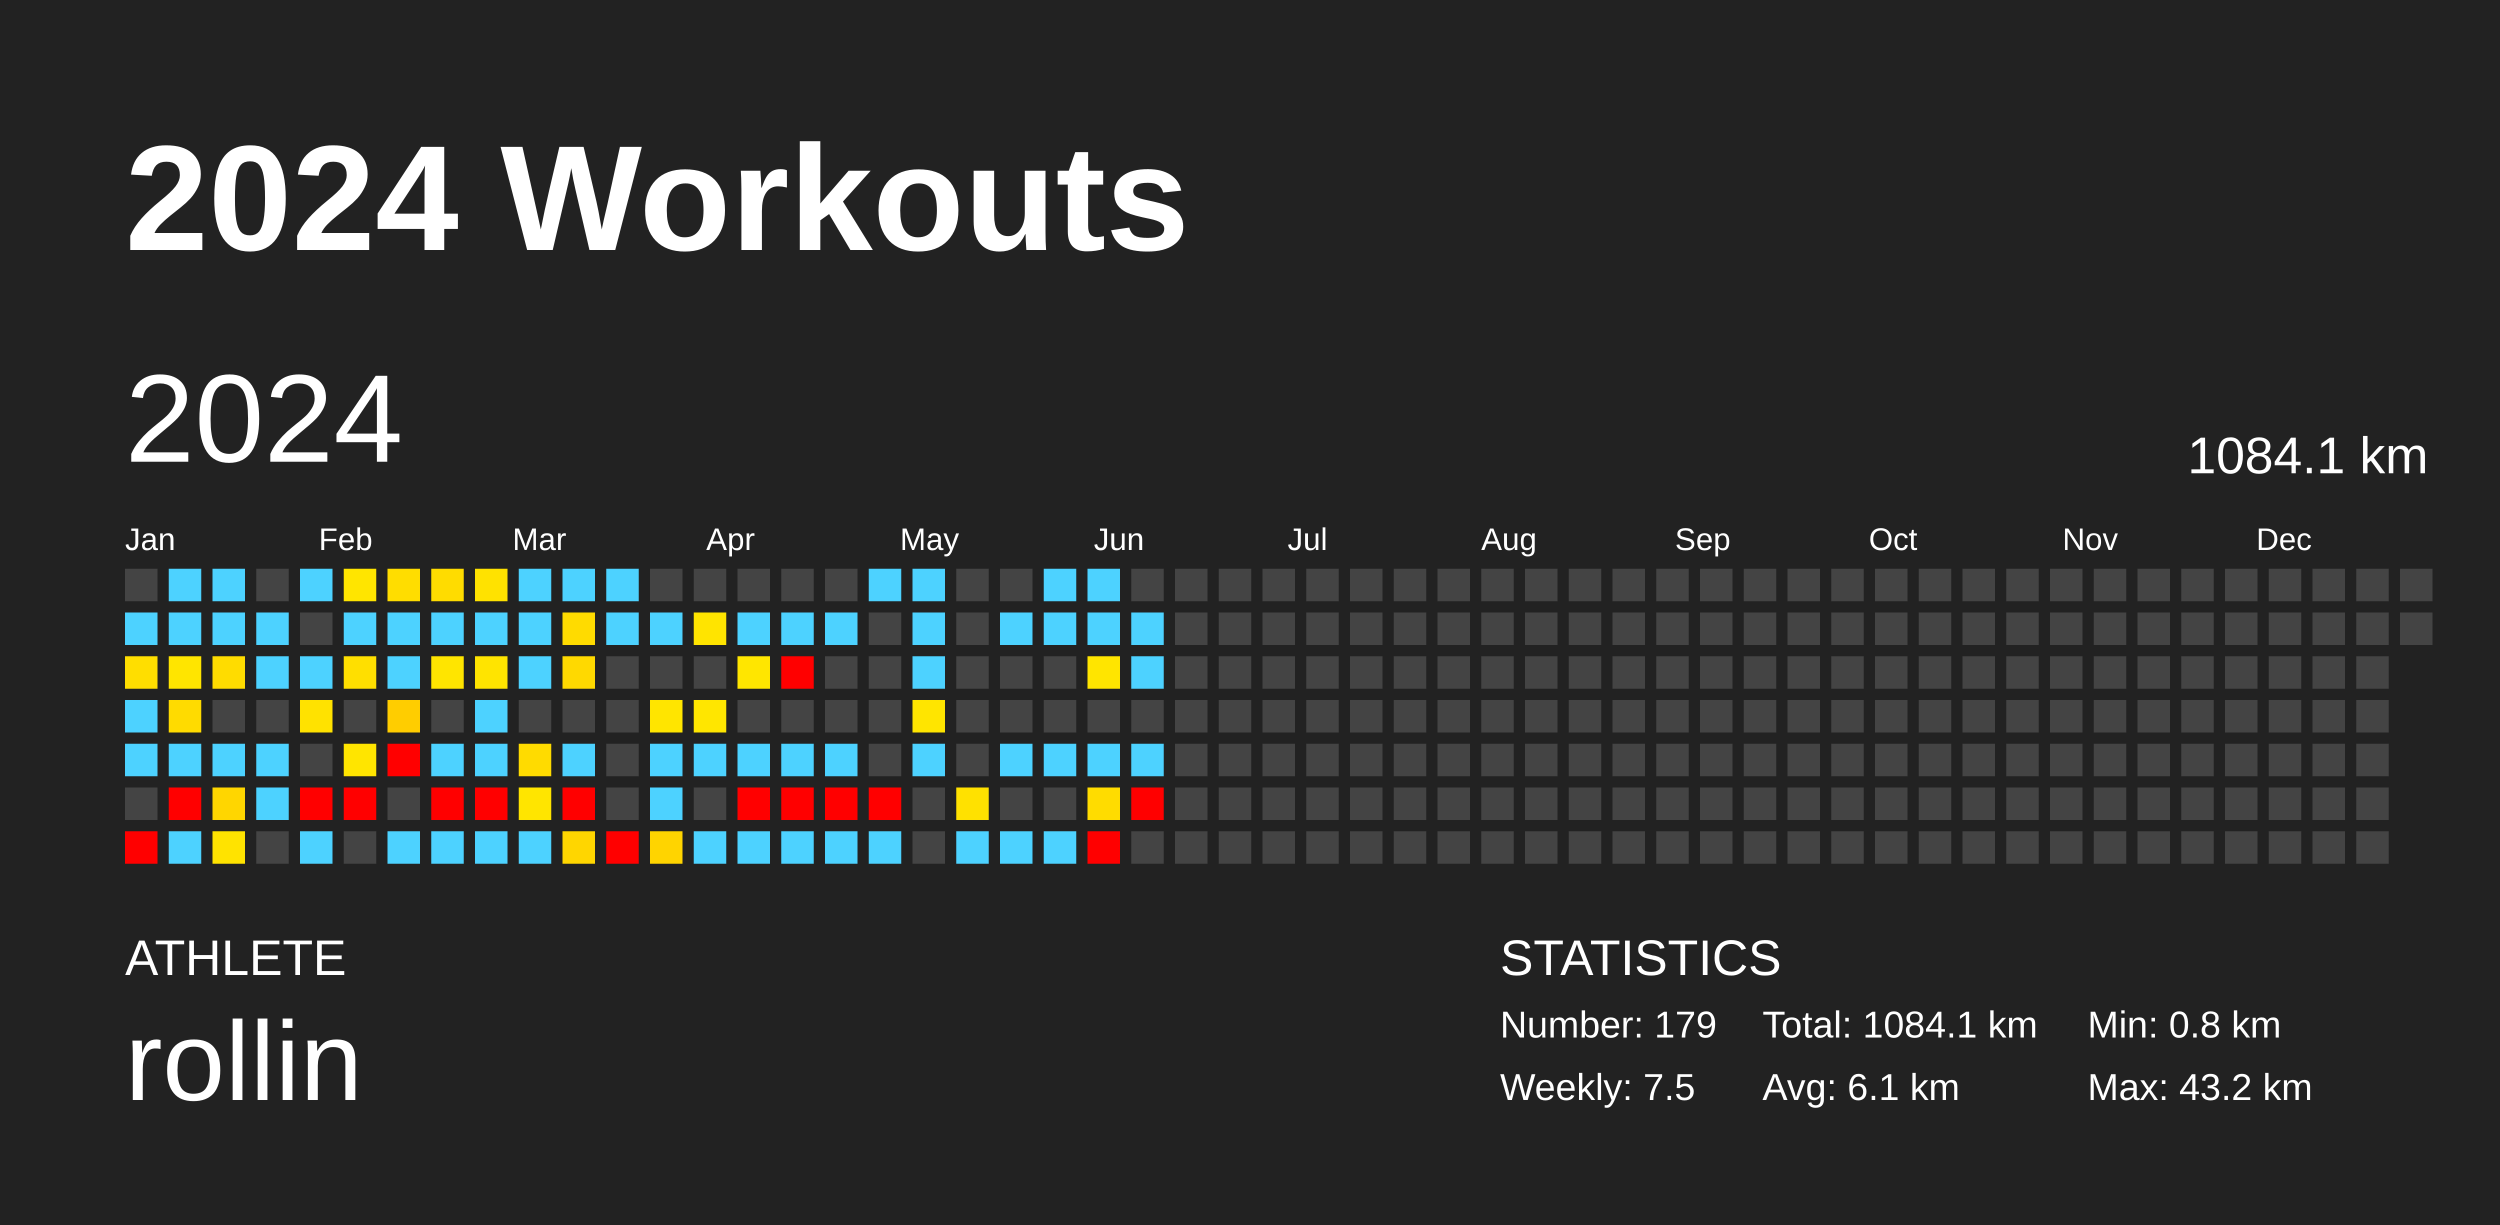
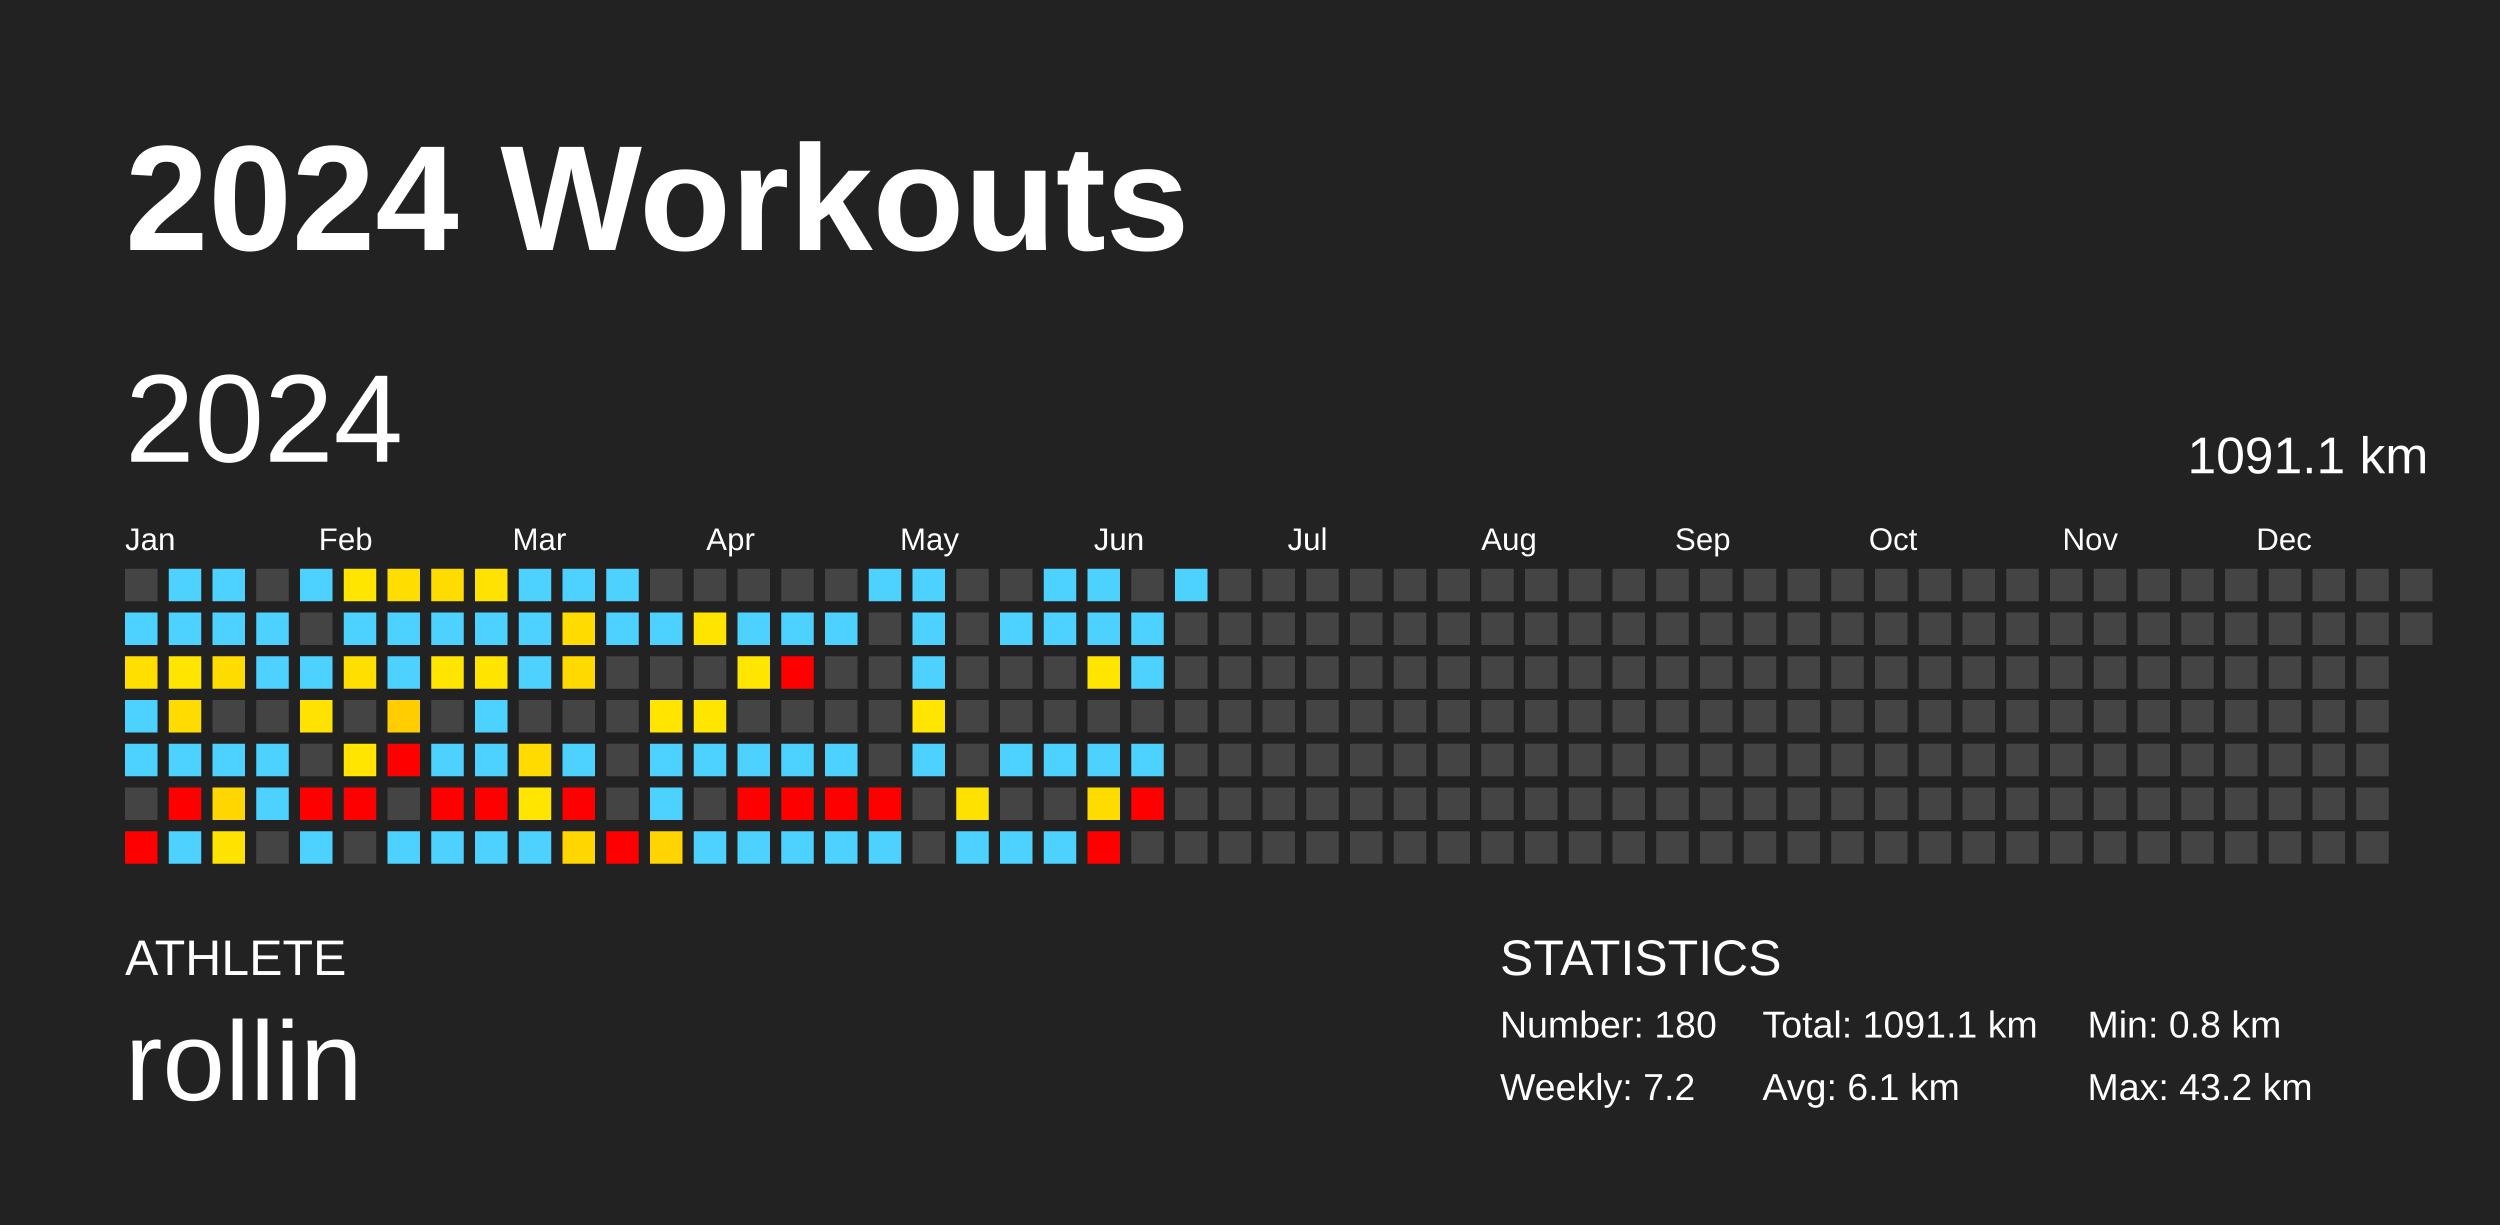
<svg xmlns="http://www.w3.org/2000/svg" baseProfile="full" height="98mm" version="1.1" viewBox="0,0,200,98" width="200mm">
  <defs />
  <rect fill="#222222" height="98" width="200" x="0" y="0" />
  <text fill="#FFFFFF" style="font-size:12px; font-family:Arial; font-weight:bold;" x="10" y="20">2024 Workouts</text>
  <text fill="#FFFFFF" style="font-size:4px; font-family:Arial" x="10" y="78">ATHLETE</text>
  <text fill="#FFFFFF" style="font-size:9px; font-family:Arial" x="10" y="88">rollin</text>
  <text fill="#FFFFFF" style="font-size:4px; font-family:Arial" x="120" y="78">STATISTICS</text>
-   <text fill="#FFFFFF" style="font-size:3px; font-family:Arial" x="120" y="83">Number: 179</text>
-   <text fill="#FFFFFF" style="font-size:3px; font-family:Arial" x="120" y="88">Weekly: 7.5</text>
-   <text fill="#FFFFFF" style="font-size:3px; font-family:Arial" x="141" y="83">Total: 1084.1 km</text>
+   <text fill="#FFFFFF" style="font-size:3px; font-family:Arial" x="120" y="83">Number: 180</text>
+   <text fill="#FFFFFF" style="font-size:3px; font-family:Arial" x="120" y="88">Weekly: 7.2</text>
+   <text fill="#FFFFFF" style="font-size:3px; font-family:Arial" x="141" y="83">Total: 1091.1 km</text>
  <text fill="#FFFFFF" style="font-size:3px; font-family:Arial" x="141" y="88">Avg: 6.1 km</text>
  <text fill="#FFFFFF" style="font-size:3px; font-family:Arial" x="167" y="83">Min: 0.8 km</text>
  <text fill="#FFFFFF" style="font-size:3px; font-family:Arial" x="167" y="88">Max: 43.2 km</text>
  <text dominant-baseline="hanging" fill="#FFFFFF" style="font-size:10.0px; font-family:Arial;" x="10" y="30">2024</text>
-   <text dominant-baseline="hanging" fill="#FFFFFF" style="font-size:4.125px; font-family:Arial;" x="175" y="35">1084.1 km</text>
+   <text dominant-baseline="hanging" fill="#FFFFFF" style="font-size:4.125px; font-family:Arial;" x="175" y="35">1091.1 km</text>
  <text fill="#FFFFFF" style="font-size:2.5px; font-family:Arial" x="10.0" y="44">Jan</text>
  <text fill="#FFFFFF" style="font-size:2.5px; font-family:Arial" x="25.5" y="44">Feb</text>
  <text fill="#FFFFFF" style="font-size:2.5px; font-family:Arial" x="41.0" y="44">Mar</text>
  <text fill="#FFFFFF" style="font-size:2.5px; font-family:Arial" x="56.5" y="44">Apr</text>
  <text fill="#FFFFFF" style="font-size:2.5px; font-family:Arial" x="72.0" y="44">May</text>
  <text fill="#FFFFFF" style="font-size:2.5px; font-family:Arial" x="87.5" y="44">Jun</text>
  <text fill="#FFFFFF" style="font-size:2.5px; font-family:Arial" x="103.0" y="44">Jul</text>
  <text fill="#FFFFFF" style="font-size:2.5px; font-family:Arial" x="118.5" y="44">Aug</text>
  <text fill="#FFFFFF" style="font-size:2.5px; font-family:Arial" x="134.0" y="44">Sep</text>
  <text fill="#FFFFFF" style="font-size:2.5px; font-family:Arial" x="149.5" y="44">Oct</text>
  <text fill="#FFFFFF" style="font-size:2.5px; font-family:Arial" x="165.0" y="44">Nov</text>
  <text fill="#FFFFFF" style="font-size:2.5px; font-family:Arial" x="180.5" y="44">Dec</text>
  <rect fill="#444444" height="2.6" width="2.6" x="10.0" y="45.5" />
  <rect fill="#4dd2ff" height="2.6" width="2.6" x="10.0" y="49.0" />
  <rect fill="#ffde00" height="2.6" width="2.6" x="10.0" y="52.5" />
  <rect fill="#4dd2ff" height="2.6" width="2.6" x="10.0" y="56.0" />
  <rect fill="#4dd2ff" height="2.6" width="2.6" x="10.0" y="59.5" />
  <rect fill="#444444" height="2.6" width="2.6" x="10.0" y="63.0" />
  <rect fill="red" height="2.6" width="2.6" x="10.0" y="66.5" />
  <rect fill="#4dd2ff" height="2.6" width="2.6" x="13.5" y="45.5" />
  <rect fill="#4dd2ff" height="2.6" width="2.6" x="13.5" y="49.0" />
  <rect fill="#ffe500" height="2.6" width="2.6" x="13.5" y="52.5" />
  <rect fill="#ffdb00" height="2.6" width="2.6" x="13.5" y="56.0" />
  <rect fill="#4dd2ff" height="2.6" width="2.6" x="13.5" y="59.5" />
  <rect fill="red" height="2.6" width="2.6" x="13.5" y="63.0" />
  <rect fill="#4dd2ff" height="2.6" width="2.6" x="13.5" y="66.5" />
  <rect fill="#4dd2ff" height="2.6" width="2.6" x="17.0" y="45.5" />
  <rect fill="#4dd2ff" height="2.6" width="2.6" x="17.0" y="49.0" />
  <rect fill="#ffdc00" height="2.6" width="2.6" x="17.0" y="52.5" />
  <rect fill="#444444" height="2.6" width="2.6" x="17.0" y="56.0" />
  <rect fill="#4dd2ff" height="2.6" width="2.6" x="17.0" y="59.5" />
  <rect fill="#ffd600" height="2.6" width="2.6" x="17.0" y="63.0" />
  <rect fill="#ffe300" height="2.6" width="2.6" x="17.0" y="66.5" />
  <rect fill="#444444" height="2.6" width="2.6" x="20.5" y="45.5" />
  <rect fill="#4dd2ff" height="2.6" width="2.6" x="20.5" y="49.0" />
  <rect fill="#4dd2ff" height="2.6" width="2.6" x="20.5" y="52.5" />
  <rect fill="#444444" height="2.6" width="2.6" x="20.5" y="56.0" />
  <rect fill="#4dd2ff" height="2.6" width="2.6" x="20.5" y="59.5" />
  <rect fill="#4dd2ff" height="2.6" width="2.6" x="20.5" y="63.0" />
  <rect fill="#444444" height="2.6" width="2.6" x="20.5" y="66.5" />
  <rect fill="#4dd2ff" height="2.6" width="2.6" x="24.0" y="45.5" />
  <rect fill="#444444" height="2.6" width="2.6" x="24.0" y="49.0" />
  <rect fill="#4dd2ff" height="2.6" width="2.6" x="24.0" y="52.5" />
  <rect fill="#ffe200" height="2.6" width="2.6" x="24.0" y="56.0" />
  <rect fill="#444444" height="2.6" width="2.6" x="24.0" y="59.5" />
  <rect fill="red" height="2.6" width="2.6" x="24.0" y="63.0" />
  <rect fill="#4dd2ff" height="2.6" width="2.6" x="24.0" y="66.5" />
  <rect fill="#ffe500" height="2.6" width="2.6" x="27.5" y="45.5" />
  <rect fill="#4dd2ff" height="2.6" width="2.6" x="27.5" y="49.0" />
  <rect fill="#ffdf00" height="2.6" width="2.6" x="27.5" y="52.5" />
  <rect fill="#444444" height="2.6" width="2.6" x="27.5" y="56.0" />
  <rect fill="#ffe500" height="2.6" width="2.6" x="27.5" y="59.5" />
  <rect fill="red" height="2.6" width="2.6" x="27.5" y="63.0" />
  <rect fill="#444444" height="2.6" width="2.6" x="27.5" y="66.5" />
  <rect fill="#ffdd00" height="2.6" width="2.6" x="31.0" y="45.5" />
  <rect fill="#4dd2ff" height="2.6" width="2.6" x="31.0" y="49.0" />
  <rect fill="#4dd2ff" height="2.6" width="2.6" x="31.0" y="52.5" />
  <rect fill="#ffcd00" height="2.6" width="2.6" x="31.0" y="56.0" />
  <rect fill="red" height="2.6" width="2.6" x="31.0" y="59.5" />
  <rect fill="#444444" height="2.6" width="2.6" x="31.0" y="63.0" />
  <rect fill="#4dd2ff" height="2.6" width="2.6" x="31.0" y="66.5" />
  <rect fill="#ffdc00" height="2.6" width="2.6" x="34.5" y="45.5" />
  <rect fill="#4dd2ff" height="2.6" width="2.6" x="34.5" y="49.0" />
  <rect fill="#ffe500" height="2.6" width="2.6" x="34.5" y="52.5" />
  <rect fill="#444444" height="2.6" width="2.6" x="34.5" y="56.0" />
  <rect fill="#4dd2ff" height="2.6" width="2.6" x="34.5" y="59.5" />
  <rect fill="red" height="2.6" width="2.6" x="34.5" y="63.0" />
  <rect fill="#4dd2ff" height="2.6" width="2.6" x="34.5" y="66.5" />
  <rect fill="#ffe200" height="2.6" width="2.6" x="38.0" y="45.5" />
  <rect fill="#4dd2ff" height="2.6" width="2.6" x="38.0" y="49.0" />
  <rect fill="#ffe400" height="2.6" width="2.6" x="38.0" y="52.5" />
  <rect fill="#4dd2ff" height="2.6" width="2.6" x="38.0" y="56.0" />
  <rect fill="#4dd2ff" height="2.6" width="2.6" x="38.0" y="59.5" />
  <rect fill="red" height="2.6" width="2.6" x="38.0" y="63.0" />
  <rect fill="#4dd2ff" height="2.6" width="2.6" x="38.0" y="66.5" />
  <rect fill="#4dd2ff" height="2.6" width="2.6" x="41.5" y="45.5" />
  <rect fill="#4dd2ff" height="2.6" width="2.6" x="41.5" y="49.0" />
  <rect fill="#4dd2ff" height="2.6" width="2.6" x="41.5" y="52.5" />
  <rect fill="#444444" height="2.6" width="2.6" x="41.5" y="56.0" />
  <rect fill="#ffdb00" height="2.6" width="2.6" x="41.5" y="59.5" />
  <rect fill="#ffe500" height="2.6" width="2.6" x="41.5" y="63.0" />
  <rect fill="#4dd2ff" height="2.6" width="2.6" x="41.5" y="66.5" />
  <rect fill="#4dd2ff" height="2.6" width="2.6" x="45.0" y="45.5" />
  <rect fill="#ffdb00" height="2.6" width="2.6" x="45.0" y="49.0" />
  <rect fill="#ffd900" height="2.6" width="2.6" x="45.0" y="52.5" />
  <rect fill="#444444" height="2.6" width="2.6" x="45.0" y="56.0" />
  <rect fill="#4dd2ff" height="2.6" width="2.6" x="45.0" y="59.5" />
  <rect fill="red" height="2.6" width="2.6" x="45.0" y="63.0" />
  <rect fill="#ffd600" height="2.6" width="2.6" x="45.0" y="66.5" />
  <rect fill="#4dd2ff" height="2.6" width="2.6" x="48.5" y="45.5" />
  <rect fill="#4dd2ff" height="2.6" width="2.6" x="48.5" y="49.0" />
  <rect fill="#444444" height="2.6" width="2.6" x="48.5" y="52.5" />
  <rect fill="#444444" height="2.6" width="2.6" x="48.5" y="56.0" />
  <rect fill="#444444" height="2.6" width="2.6" x="48.5" y="59.5" />
  <rect fill="#444444" height="2.6" width="2.6" x="48.5" y="63.0" />
  <rect fill="red" height="2.6" width="2.6" x="48.5" y="66.5" />
  <rect fill="#444444" height="2.6" width="2.6" x="52.0" y="45.5" />
  <rect fill="#4dd2ff" height="2.6" width="2.6" x="52.0" y="49.0" />
  <rect fill="#444444" height="2.6" width="2.6" x="52.0" y="52.5" />
  <rect fill="#ffe500" height="2.6" width="2.6" x="52.0" y="56.0" />
  <rect fill="#4dd2ff" height="2.6" width="2.6" x="52.0" y="59.5" />
  <rect fill="#4dd2ff" height="2.6" width="2.6" x="52.0" y="63.0" />
  <rect fill="#ffd400" height="2.6" width="2.6" x="52.0" y="66.5" />
  <rect fill="#444444" height="2.6" width="2.6" x="55.5" y="45.5" />
  <rect fill="#ffe400" height="2.6" width="2.6" x="55.5" y="49.0" />
  <rect fill="#444444" height="2.6" width="2.6" x="55.5" y="52.5" />
  <rect fill="#ffe600" height="2.6" width="2.6" x="55.5" y="56.0" />
  <rect fill="#4dd2ff" height="2.6" width="2.6" x="55.5" y="59.5" />
  <rect fill="#444444" height="2.6" width="2.6" x="55.5" y="63.0" />
  <rect fill="#4dd2ff" height="2.6" width="2.6" x="55.5" y="66.5" />
  <rect fill="#444444" height="2.6" width="2.6" x="59.0" y="45.5" />
  <rect fill="#4dd2ff" height="2.6" width="2.6" x="59.0" y="49.0" />
  <rect fill="#ffe600" height="2.6" width="2.6" x="59.0" y="52.5" />
  <rect fill="#444444" height="2.6" width="2.6" x="59.0" y="56.0" />
  <rect fill="#4dd2ff" height="2.6" width="2.6" x="59.0" y="59.5" />
  <rect fill="red" height="2.6" width="2.6" x="59.0" y="63.0" />
  <rect fill="#4dd2ff" height="2.6" width="2.6" x="59.0" y="66.5" />
  <rect fill="#444444" height="2.6" width="2.6" x="62.5" y="45.5" />
  <rect fill="#4dd2ff" height="2.6" width="2.6" x="62.5" y="49.0" />
  <rect fill="red" height="2.6" width="2.6" x="62.5" y="52.5" />
  <rect fill="#444444" height="2.6" width="2.6" x="62.5" y="56.0" />
  <rect fill="#4dd2ff" height="2.6" width="2.6" x="62.5" y="59.5" />
  <rect fill="red" height="2.6" width="2.6" x="62.5" y="63.0" />
  <rect fill="#4dd2ff" height="2.6" width="2.6" x="62.5" y="66.5" />
  <rect fill="#444444" height="2.6" width="2.6" x="66.0" y="45.5" />
  <rect fill="#4dd2ff" height="2.6" width="2.6" x="66.0" y="49.0" />
  <rect fill="#444444" height="2.6" width="2.6" x="66.0" y="52.5" />
  <rect fill="#444444" height="2.6" width="2.6" x="66.0" y="56.0" />
  <rect fill="#4dd2ff" height="2.6" width="2.6" x="66.0" y="59.5" />
  <rect fill="red" height="2.6" width="2.6" x="66.0" y="63.0" />
  <rect fill="#4dd2ff" height="2.6" width="2.6" x="66.0" y="66.5" />
  <rect fill="#4dd2ff" height="2.6" width="2.6" x="69.5" y="45.5" />
  <rect fill="#444444" height="2.6" width="2.6" x="69.5" y="49.0" />
  <rect fill="#444444" height="2.6" width="2.6" x="69.5" y="52.5" />
  <rect fill="#444444" height="2.6" width="2.6" x="69.5" y="56.0" />
  <rect fill="#444444" height="2.6" width="2.6" x="69.5" y="59.5" />
  <rect fill="red" height="2.6" width="2.6" x="69.5" y="63.0" />
  <rect fill="#4dd2ff" height="2.6" width="2.6" x="69.5" y="66.5" />
  <rect fill="#4dd2ff" height="2.6" width="2.6" x="73.0" y="45.5" />
  <rect fill="#4dd2ff" height="2.6" width="2.6" x="73.0" y="49.0" />
  <rect fill="#4dd2ff" height="2.6" width="2.6" x="73.0" y="52.5" />
  <rect fill="#ffe500" height="2.6" width="2.6" x="73.0" y="56.0" />
  <rect fill="#4dd2ff" height="2.6" width="2.6" x="73.0" y="59.5" />
  <rect fill="#444444" height="2.6" width="2.6" x="73.0" y="63.0" />
  <rect fill="#444444" height="2.6" width="2.6" x="73.0" y="66.5" />
  <rect fill="#444444" height="2.6" width="2.6" x="76.5" y="45.5" />
  <rect fill="#444444" height="2.6" width="2.6" x="76.5" y="49.0" />
  <rect fill="#444444" height="2.6" width="2.6" x="76.5" y="52.5" />
  <rect fill="#444444" height="2.6" width="2.6" x="76.5" y="56.0" />
  <rect fill="#444444" height="2.6" width="2.6" x="76.5" y="59.5" />
  <rect fill="#ffe100" height="2.6" width="2.6" x="76.5" y="63.0" />
  <rect fill="#4dd2ff" height="2.6" width="2.6" x="76.5" y="66.5" />
  <rect fill="#444444" height="2.6" width="2.6" x="80.0" y="45.5" />
  <rect fill="#4dd2ff" height="2.6" width="2.6" x="80.0" y="49.0" />
  <rect fill="#444444" height="2.6" width="2.6" x="80.0" y="52.5" />
  <rect fill="#444444" height="2.6" width="2.6" x="80.0" y="56.0" />
  <rect fill="#4dd2ff" height="2.6" width="2.6" x="80.0" y="59.5" />
  <rect fill="#444444" height="2.6" width="2.6" x="80.0" y="63.0" />
  <rect fill="#4dd2ff" height="2.6" width="2.6" x="80.0" y="66.5" />
  <rect fill="#4dd2ff" height="2.6" width="2.6" x="83.5" y="45.5" />
  <rect fill="#4dd2ff" height="2.6" width="2.6" x="83.5" y="49.0" />
  <rect fill="#444444" height="2.6" width="2.6" x="83.5" y="52.5" />
  <rect fill="#444444" height="2.6" width="2.6" x="83.5" y="56.0" />
  <rect fill="#4dd2ff" height="2.6" width="2.6" x="83.5" y="59.5" />
  <rect fill="#444444" height="2.6" width="2.6" x="83.5" y="63.0" />
  <rect fill="#4dd2ff" height="2.6" width="2.6" x="83.5" y="66.5" />
  <rect fill="#4dd2ff" height="2.6" width="2.6" x="87.0" y="45.5" />
  <rect fill="#4dd2ff" height="2.6" width="2.6" x="87.0" y="49.0" />
  <rect fill="#ffe500" height="2.6" width="2.6" x="87.0" y="52.5" />
  <rect fill="#444444" height="2.6" width="2.6" x="87.0" y="56.0" />
  <rect fill="#4dd2ff" height="2.6" width="2.6" x="87.0" y="59.5" />
  <rect fill="#ffdc00" height="2.6" width="2.6" x="87.0" y="63.0" />
  <rect fill="red" height="2.6" width="2.6" x="87.0" y="66.5" />
  <rect fill="#444444" height="2.6" width="2.6" x="90.5" y="45.5" />
  <rect fill="#4dd2ff" height="2.6" width="2.6" x="90.5" y="49.0" />
  <rect fill="#4dd2ff" height="2.6" width="2.6" x="90.5" y="52.5" />
  <rect fill="#444444" height="2.6" width="2.6" x="90.5" y="56.0" />
  <rect fill="#4dd2ff" height="2.6" width="2.6" x="90.5" y="59.5" />
  <rect fill="red" height="2.6" width="2.6" x="90.5" y="63.0" />
  <rect fill="#444444" height="2.6" width="2.6" x="90.5" y="66.5" />
-   <rect fill="#444444" height="2.6" width="2.6" x="94.0" y="45.5" />
+   <rect fill="#4dd2ff" height="2.6" width="2.6" x="94.0" y="45.5" />
  <rect fill="#444444" height="2.6" width="2.6" x="94.0" y="49.0" />
  <rect fill="#444444" height="2.6" width="2.6" x="94.0" y="52.5" />
  <rect fill="#444444" height="2.6" width="2.6" x="94.0" y="56.0" />
  <rect fill="#444444" height="2.6" width="2.6" x="94.0" y="59.5" />
  <rect fill="#444444" height="2.6" width="2.6" x="94.0" y="63.0" />
  <rect fill="#444444" height="2.6" width="2.6" x="94.0" y="66.5" />
  <rect fill="#444444" height="2.6" width="2.6" x="97.5" y="45.5" />
  <rect fill="#444444" height="2.6" width="2.6" x="97.5" y="49.0" />
  <rect fill="#444444" height="2.6" width="2.6" x="97.5" y="52.5" />
  <rect fill="#444444" height="2.6" width="2.6" x="97.5" y="56.0" />
  <rect fill="#444444" height="2.6" width="2.6" x="97.5" y="59.5" />
  <rect fill="#444444" height="2.6" width="2.6" x="97.5" y="63.0" />
  <rect fill="#444444" height="2.6" width="2.6" x="97.5" y="66.5" />
  <rect fill="#444444" height="2.6" width="2.6" x="101.0" y="45.5" />
  <rect fill="#444444" height="2.6" width="2.6" x="101.0" y="49.0" />
  <rect fill="#444444" height="2.6" width="2.6" x="101.0" y="52.5" />
  <rect fill="#444444" height="2.6" width="2.6" x="101.0" y="56.0" />
  <rect fill="#444444" height="2.6" width="2.6" x="101.0" y="59.5" />
  <rect fill="#444444" height="2.6" width="2.6" x="101.0" y="63.0" />
  <rect fill="#444444" height="2.6" width="2.6" x="101.0" y="66.5" />
  <rect fill="#444444" height="2.6" width="2.6" x="104.5" y="45.5" />
  <rect fill="#444444" height="2.6" width="2.6" x="104.5" y="49.0" />
  <rect fill="#444444" height="2.6" width="2.6" x="104.5" y="52.5" />
  <rect fill="#444444" height="2.6" width="2.6" x="104.5" y="56.0" />
  <rect fill="#444444" height="2.6" width="2.6" x="104.5" y="59.5" />
  <rect fill="#444444" height="2.6" width="2.6" x="104.5" y="63.0" />
  <rect fill="#444444" height="2.6" width="2.6" x="104.5" y="66.5" />
  <rect fill="#444444" height="2.6" width="2.6" x="108.0" y="45.5" />
  <rect fill="#444444" height="2.6" width="2.6" x="108.0" y="49.0" />
  <rect fill="#444444" height="2.6" width="2.6" x="108.0" y="52.5" />
  <rect fill="#444444" height="2.6" width="2.6" x="108.0" y="56.0" />
  <rect fill="#444444" height="2.6" width="2.6" x="108.0" y="59.5" />
  <rect fill="#444444" height="2.6" width="2.6" x="108.0" y="63.0" />
  <rect fill="#444444" height="2.6" width="2.6" x="108.0" y="66.5" />
  <rect fill="#444444" height="2.6" width="2.6" x="111.5" y="45.5" />
  <rect fill="#444444" height="2.6" width="2.6" x="111.5" y="49.0" />
  <rect fill="#444444" height="2.6" width="2.6" x="111.5" y="52.5" />
  <rect fill="#444444" height="2.6" width="2.6" x="111.5" y="56.0" />
  <rect fill="#444444" height="2.6" width="2.6" x="111.5" y="59.5" />
  <rect fill="#444444" height="2.6" width="2.6" x="111.5" y="63.0" />
  <rect fill="#444444" height="2.6" width="2.6" x="111.5" y="66.5" />
  <rect fill="#444444" height="2.6" width="2.6" x="115.0" y="45.5" />
  <rect fill="#444444" height="2.6" width="2.6" x="115.0" y="49.0" />
  <rect fill="#444444" height="2.6" width="2.6" x="115.0" y="52.5" />
  <rect fill="#444444" height="2.6" width="2.6" x="115.0" y="56.0" />
  <rect fill="#444444" height="2.6" width="2.6" x="115.0" y="59.5" />
  <rect fill="#444444" height="2.6" width="2.6" x="115.0" y="63.0" />
  <rect fill="#444444" height="2.6" width="2.6" x="115.0" y="66.5" />
  <rect fill="#444444" height="2.6" width="2.6" x="118.5" y="45.5" />
  <rect fill="#444444" height="2.6" width="2.6" x="118.5" y="49.0" />
  <rect fill="#444444" height="2.6" width="2.6" x="118.5" y="52.5" />
  <rect fill="#444444" height="2.6" width="2.6" x="118.5" y="56.0" />
  <rect fill="#444444" height="2.6" width="2.6" x="118.5" y="59.5" />
  <rect fill="#444444" height="2.6" width="2.6" x="118.5" y="63.0" />
  <rect fill="#444444" height="2.6" width="2.6" x="118.5" y="66.5" />
  <rect fill="#444444" height="2.6" width="2.6" x="122.0" y="45.5" />
  <rect fill="#444444" height="2.6" width="2.6" x="122.0" y="49.0" />
  <rect fill="#444444" height="2.6" width="2.6" x="122.0" y="52.5" />
  <rect fill="#444444" height="2.6" width="2.6" x="122.0" y="56.0" />
  <rect fill="#444444" height="2.6" width="2.6" x="122.0" y="59.5" />
  <rect fill="#444444" height="2.6" width="2.6" x="122.0" y="63.0" />
  <rect fill="#444444" height="2.6" width="2.6" x="122.0" y="66.5" />
  <rect fill="#444444" height="2.6" width="2.6" x="125.5" y="45.5" />
  <rect fill="#444444" height="2.6" width="2.6" x="125.5" y="49.0" />
  <rect fill="#444444" height="2.6" width="2.6" x="125.5" y="52.5" />
  <rect fill="#444444" height="2.6" width="2.6" x="125.5" y="56.0" />
  <rect fill="#444444" height="2.6" width="2.6" x="125.5" y="59.5" />
  <rect fill="#444444" height="2.6" width="2.6" x="125.5" y="63.0" />
  <rect fill="#444444" height="2.6" width="2.6" x="125.5" y="66.5" />
  <rect fill="#444444" height="2.6" width="2.6" x="129.0" y="45.5" />
  <rect fill="#444444" height="2.6" width="2.6" x="129.0" y="49.0" />
  <rect fill="#444444" height="2.6" width="2.6" x="129.0" y="52.5" />
  <rect fill="#444444" height="2.6" width="2.6" x="129.0" y="56.0" />
  <rect fill="#444444" height="2.6" width="2.6" x="129.0" y="59.5" />
  <rect fill="#444444" height="2.6" width="2.6" x="129.0" y="63.0" />
  <rect fill="#444444" height="2.6" width="2.6" x="129.0" y="66.5" />
  <rect fill="#444444" height="2.6" width="2.6" x="132.5" y="45.5" />
  <rect fill="#444444" height="2.6" width="2.6" x="132.5" y="49.0" />
  <rect fill="#444444" height="2.6" width="2.6" x="132.5" y="52.5" />
  <rect fill="#444444" height="2.6" width="2.6" x="132.5" y="56.0" />
  <rect fill="#444444" height="2.6" width="2.6" x="132.5" y="59.5" />
  <rect fill="#444444" height="2.6" width="2.6" x="132.5" y="63.0" />
  <rect fill="#444444" height="2.6" width="2.6" x="132.5" y="66.5" />
  <rect fill="#444444" height="2.6" width="2.6" x="136.0" y="45.5" />
  <rect fill="#444444" height="2.6" width="2.6" x="136.0" y="49.0" />
  <rect fill="#444444" height="2.6" width="2.6" x="136.0" y="52.5" />
  <rect fill="#444444" height="2.6" width="2.6" x="136.0" y="56.0" />
  <rect fill="#444444" height="2.6" width="2.6" x="136.0" y="59.5" />
  <rect fill="#444444" height="2.6" width="2.6" x="136.0" y="63.0" />
  <rect fill="#444444" height="2.6" width="2.6" x="136.0" y="66.5" />
  <rect fill="#444444" height="2.6" width="2.6" x="139.5" y="45.5" />
  <rect fill="#444444" height="2.6" width="2.6" x="139.5" y="49.0" />
  <rect fill="#444444" height="2.6" width="2.6" x="139.5" y="52.5" />
  <rect fill="#444444" height="2.6" width="2.6" x="139.5" y="56.0" />
  <rect fill="#444444" height="2.6" width="2.6" x="139.5" y="59.5" />
  <rect fill="#444444" height="2.6" width="2.6" x="139.5" y="63.0" />
  <rect fill="#444444" height="2.6" width="2.6" x="139.5" y="66.5" />
  <rect fill="#444444" height="2.6" width="2.6" x="143.0" y="45.5" />
  <rect fill="#444444" height="2.6" width="2.6" x="143.0" y="49.0" />
  <rect fill="#444444" height="2.6" width="2.6" x="143.0" y="52.5" />
  <rect fill="#444444" height="2.6" width="2.6" x="143.0" y="56.0" />
  <rect fill="#444444" height="2.6" width="2.6" x="143.0" y="59.5" />
  <rect fill="#444444" height="2.6" width="2.6" x="143.0" y="63.0" />
  <rect fill="#444444" height="2.6" width="2.6" x="143.0" y="66.5" />
  <rect fill="#444444" height="2.6" width="2.6" x="146.5" y="45.5" />
  <rect fill="#444444" height="2.6" width="2.6" x="146.5" y="49.0" />
  <rect fill="#444444" height="2.6" width="2.6" x="146.5" y="52.5" />
  <rect fill="#444444" height="2.6" width="2.6" x="146.5" y="56.0" />
  <rect fill="#444444" height="2.6" width="2.6" x="146.5" y="59.5" />
  <rect fill="#444444" height="2.6" width="2.6" x="146.5" y="63.0" />
  <rect fill="#444444" height="2.6" width="2.6" x="146.5" y="66.5" />
  <rect fill="#444444" height="2.6" width="2.6" x="150.0" y="45.5" />
  <rect fill="#444444" height="2.6" width="2.6" x="150.0" y="49.0" />
  <rect fill="#444444" height="2.6" width="2.6" x="150.0" y="52.5" />
  <rect fill="#444444" height="2.6" width="2.6" x="150.0" y="56.0" />
  <rect fill="#444444" height="2.6" width="2.6" x="150.0" y="59.5" />
  <rect fill="#444444" height="2.6" width="2.6" x="150.0" y="63.0" />
  <rect fill="#444444" height="2.6" width="2.6" x="150.0" y="66.5" />
  <rect fill="#444444" height="2.6" width="2.6" x="153.5" y="45.5" />
  <rect fill="#444444" height="2.6" width="2.6" x="153.5" y="49.0" />
  <rect fill="#444444" height="2.6" width="2.6" x="153.5" y="52.5" />
  <rect fill="#444444" height="2.6" width="2.6" x="153.5" y="56.0" />
  <rect fill="#444444" height="2.6" width="2.6" x="153.5" y="59.5" />
  <rect fill="#444444" height="2.6" width="2.6" x="153.5" y="63.0" />
  <rect fill="#444444" height="2.6" width="2.6" x="153.5" y="66.5" />
  <rect fill="#444444" height="2.6" width="2.6" x="157.0" y="45.5" />
  <rect fill="#444444" height="2.6" width="2.6" x="157.0" y="49.0" />
  <rect fill="#444444" height="2.6" width="2.6" x="157.0" y="52.5" />
  <rect fill="#444444" height="2.6" width="2.6" x="157.0" y="56.0" />
  <rect fill="#444444" height="2.6" width="2.6" x="157.0" y="59.5" />
  <rect fill="#444444" height="2.6" width="2.6" x="157.0" y="63.0" />
  <rect fill="#444444" height="2.6" width="2.6" x="157.0" y="66.5" />
  <rect fill="#444444" height="2.6" width="2.6" x="160.5" y="45.5" />
  <rect fill="#444444" height="2.6" width="2.6" x="160.5" y="49.0" />
  <rect fill="#444444" height="2.6" width="2.6" x="160.5" y="52.5" />
  <rect fill="#444444" height="2.6" width="2.6" x="160.5" y="56.0" />
  <rect fill="#444444" height="2.6" width="2.6" x="160.5" y="59.5" />
  <rect fill="#444444" height="2.6" width="2.6" x="160.5" y="63.0" />
  <rect fill="#444444" height="2.6" width="2.6" x="160.5" y="66.5" />
  <rect fill="#444444" height="2.6" width="2.6" x="164.0" y="45.5" />
  <rect fill="#444444" height="2.6" width="2.6" x="164.0" y="49.0" />
  <rect fill="#444444" height="2.6" width="2.6" x="164.0" y="52.5" />
  <rect fill="#444444" height="2.6" width="2.6" x="164.0" y="56.0" />
  <rect fill="#444444" height="2.6" width="2.6" x="164.0" y="59.5" />
  <rect fill="#444444" height="2.6" width="2.6" x="164.0" y="63.0" />
  <rect fill="#444444" height="2.6" width="2.6" x="164.0" y="66.5" />
  <rect fill="#444444" height="2.6" width="2.6" x="167.5" y="45.5" />
  <rect fill="#444444" height="2.6" width="2.6" x="167.5" y="49.0" />
  <rect fill="#444444" height="2.6" width="2.6" x="167.5" y="52.5" />
  <rect fill="#444444" height="2.6" width="2.6" x="167.5" y="56.0" />
  <rect fill="#444444" height="2.6" width="2.6" x="167.5" y="59.5" />
  <rect fill="#444444" height="2.6" width="2.6" x="167.5" y="63.0" />
  <rect fill="#444444" height="2.6" width="2.6" x="167.5" y="66.5" />
  <rect fill="#444444" height="2.6" width="2.6" x="171.0" y="45.5" />
  <rect fill="#444444" height="2.6" width="2.6" x="171.0" y="49.0" />
  <rect fill="#444444" height="2.6" width="2.6" x="171.0" y="52.5" />
  <rect fill="#444444" height="2.6" width="2.6" x="171.0" y="56.0" />
  <rect fill="#444444" height="2.6" width="2.6" x="171.0" y="59.5" />
  <rect fill="#444444" height="2.6" width="2.6" x="171.0" y="63.0" />
  <rect fill="#444444" height="2.6" width="2.6" x="171.0" y="66.5" />
  <rect fill="#444444" height="2.6" width="2.6" x="174.5" y="45.5" />
  <rect fill="#444444" height="2.6" width="2.6" x="174.5" y="49.0" />
  <rect fill="#444444" height="2.6" width="2.6" x="174.5" y="52.5" />
  <rect fill="#444444" height="2.6" width="2.6" x="174.5" y="56.0" />
  <rect fill="#444444" height="2.6" width="2.6" x="174.5" y="59.5" />
  <rect fill="#444444" height="2.6" width="2.6" x="174.5" y="63.0" />
  <rect fill="#444444" height="2.6" width="2.6" x="174.5" y="66.5" />
  <rect fill="#444444" height="2.6" width="2.6" x="178.0" y="45.5" />
  <rect fill="#444444" height="2.6" width="2.6" x="178.0" y="49.0" />
  <rect fill="#444444" height="2.6" width="2.6" x="178.0" y="52.5" />
  <rect fill="#444444" height="2.6" width="2.6" x="178.0" y="56.0" />
  <rect fill="#444444" height="2.6" width="2.6" x="178.0" y="59.5" />
  <rect fill="#444444" height="2.6" width="2.6" x="178.0" y="63.0" />
  <rect fill="#444444" height="2.6" width="2.6" x="178.0" y="66.5" />
  <rect fill="#444444" height="2.6" width="2.6" x="181.5" y="45.5" />
  <rect fill="#444444" height="2.6" width="2.6" x="181.5" y="49.0" />
  <rect fill="#444444" height="2.6" width="2.6" x="181.5" y="52.5" />
  <rect fill="#444444" height="2.6" width="2.6" x="181.5" y="56.0" />
  <rect fill="#444444" height="2.6" width="2.6" x="181.5" y="59.5" />
  <rect fill="#444444" height="2.6" width="2.6" x="181.5" y="63.0" />
  <rect fill="#444444" height="2.6" width="2.6" x="181.5" y="66.5" />
  <rect fill="#444444" height="2.6" width="2.6" x="185.0" y="45.5" />
  <rect fill="#444444" height="2.6" width="2.6" x="185.0" y="49.0" />
  <rect fill="#444444" height="2.6" width="2.6" x="185.0" y="52.5" />
  <rect fill="#444444" height="2.6" width="2.6" x="185.0" y="56.0" />
  <rect fill="#444444" height="2.6" width="2.6" x="185.0" y="59.5" />
  <rect fill="#444444" height="2.6" width="2.6" x="185.0" y="63.0" />
  <rect fill="#444444" height="2.6" width="2.6" x="185.0" y="66.5" />
  <rect fill="#444444" height="2.6" width="2.6" x="188.5" y="45.5" />
  <rect fill="#444444" height="2.6" width="2.6" x="188.5" y="49.0" />
  <rect fill="#444444" height="2.6" width="2.6" x="188.5" y="52.5" />
  <rect fill="#444444" height="2.6" width="2.6" x="188.5" y="56.0" />
  <rect fill="#444444" height="2.6" width="2.6" x="188.5" y="59.5" />
  <rect fill="#444444" height="2.6" width="2.6" x="188.5" y="63.0" />
  <rect fill="#444444" height="2.6" width="2.6" x="188.5" y="66.5" />
  <rect fill="#444444" height="2.6" width="2.6" x="192.0" y="45.5" />
  <rect fill="#444444" height="2.6" width="2.6" x="192.0" y="49.0" />
</svg>
